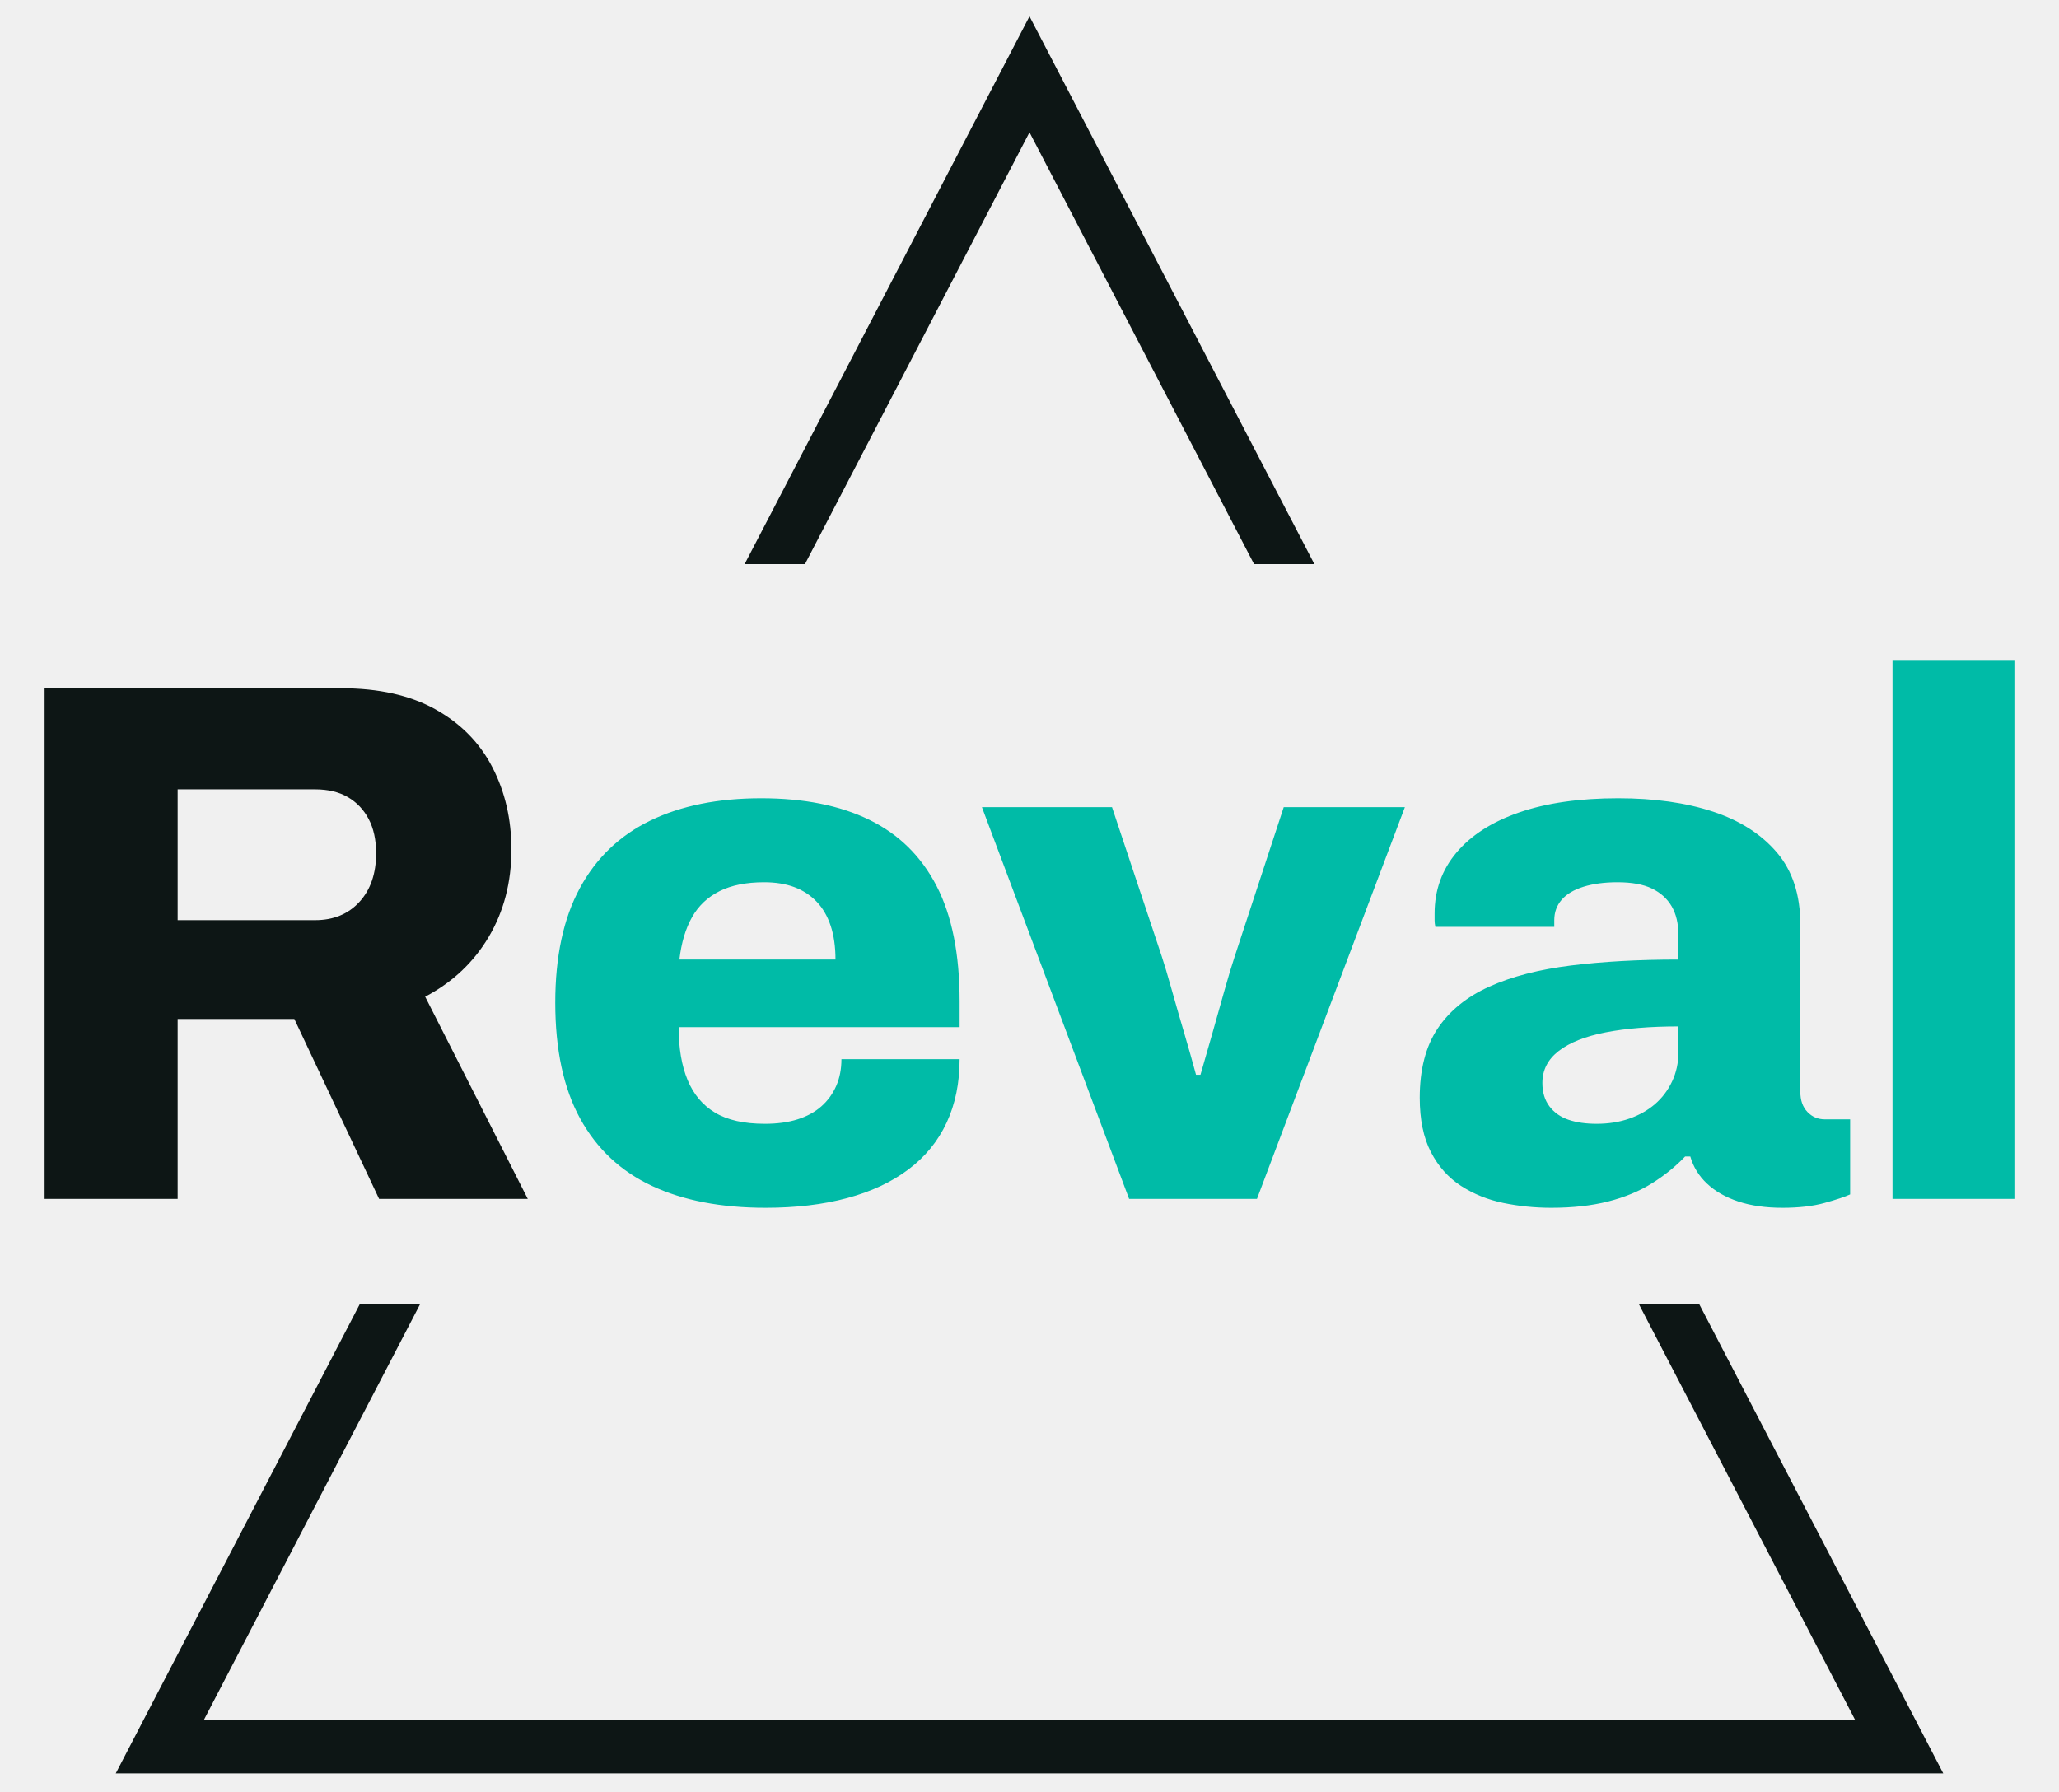
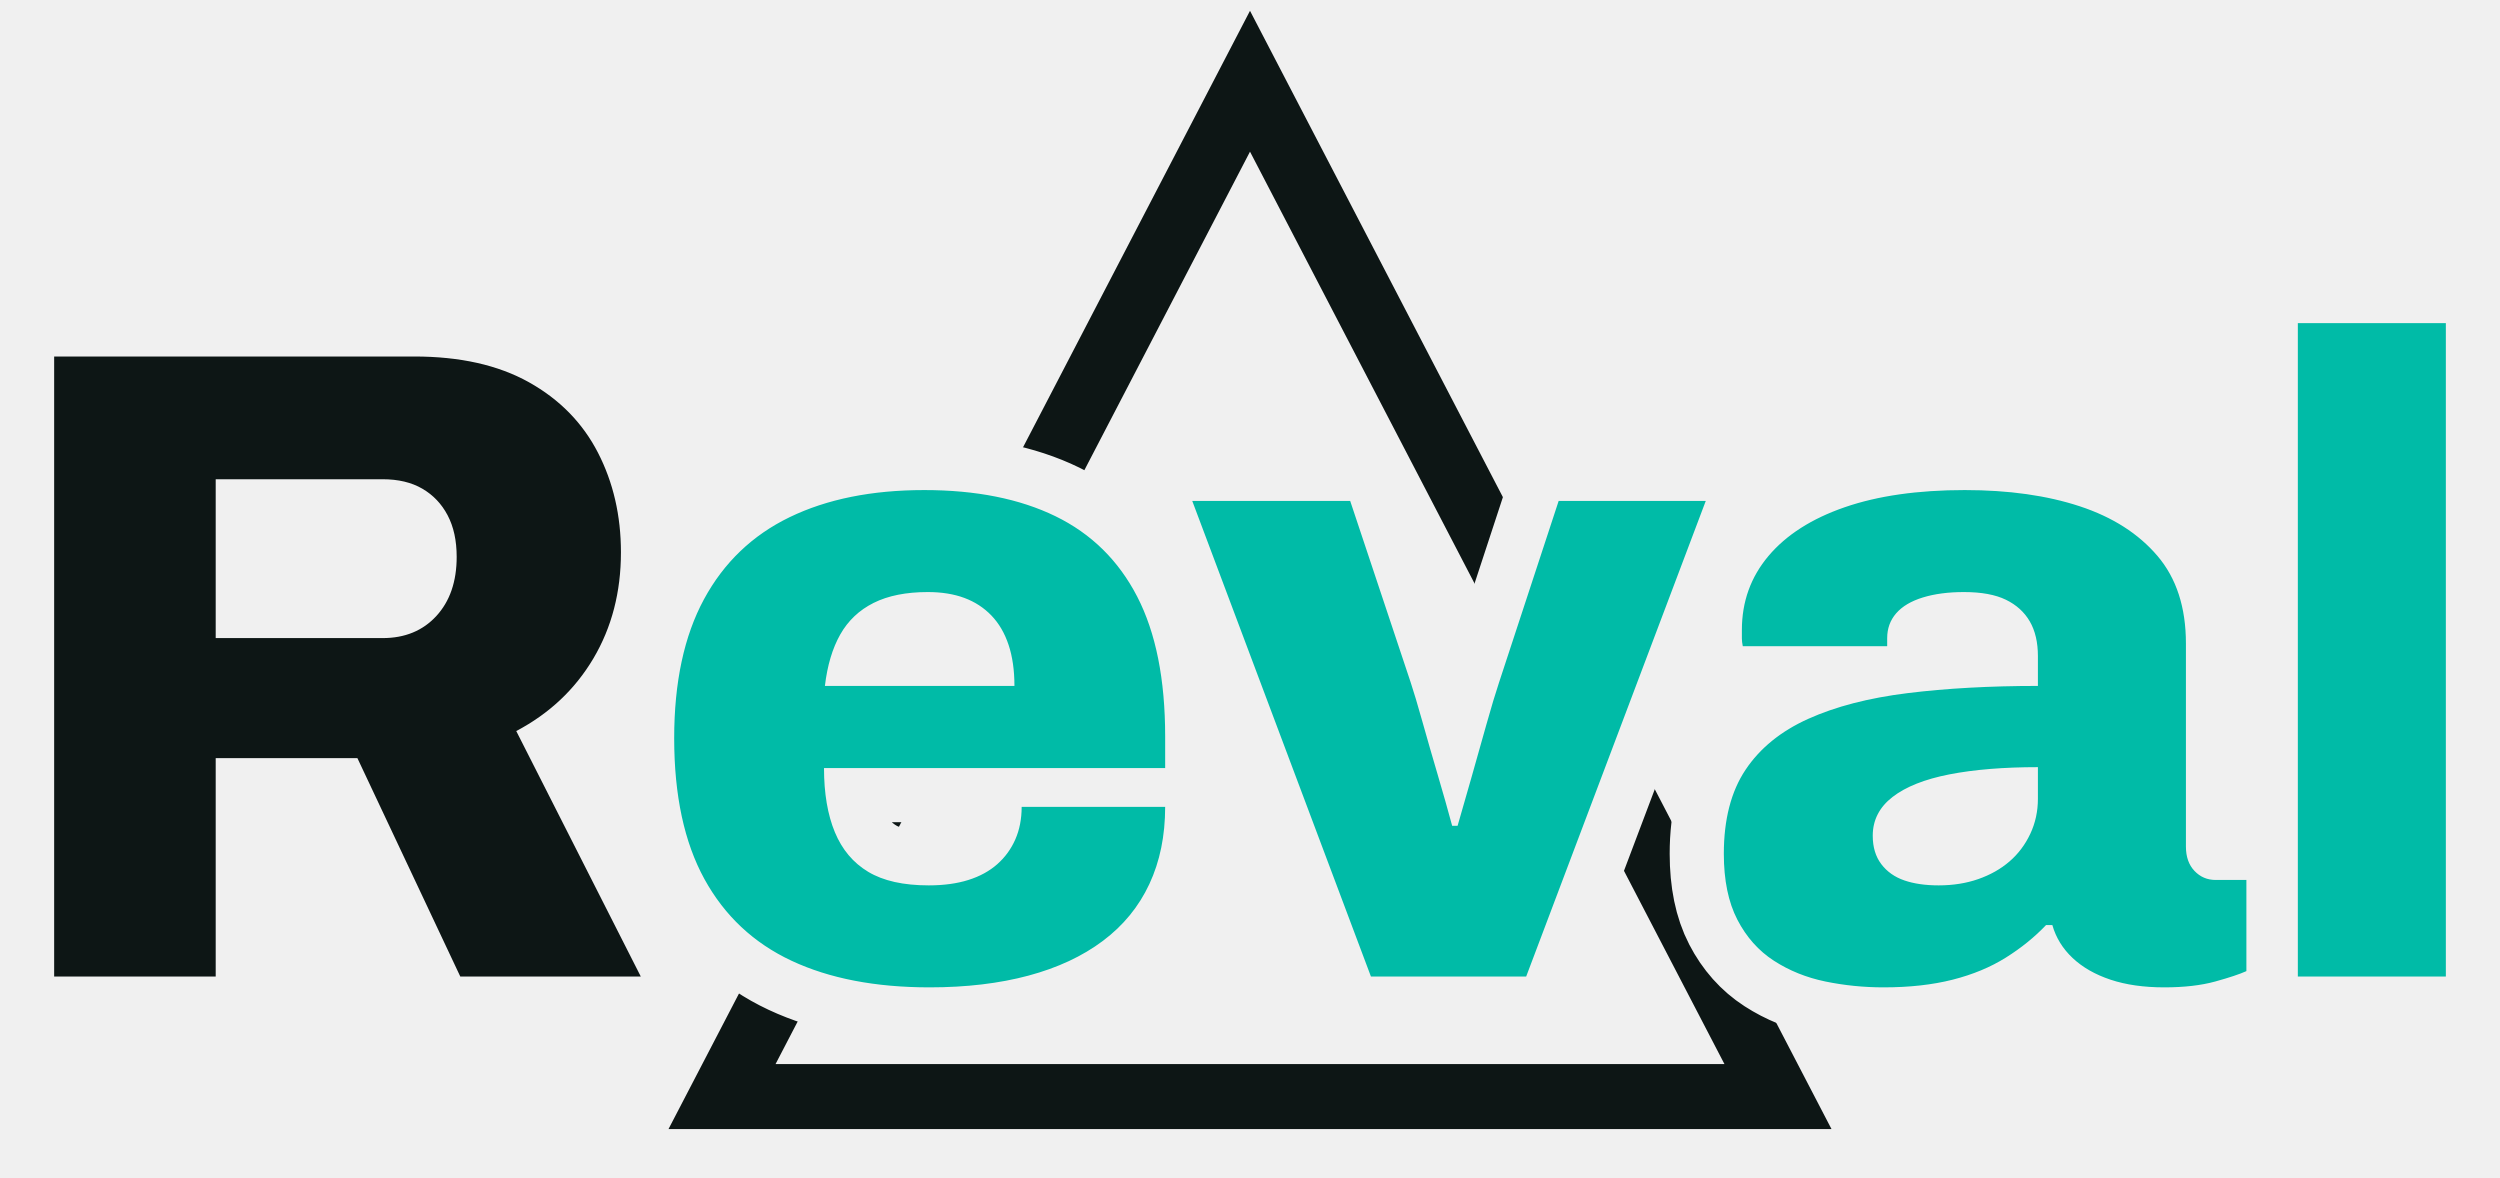
- <svg xmlns="http://www.w3.org/2000/svg" viewBox="15 -1613 2770 2410" role="img" aria-label="Reval">
+ <svg xmlns="http://www.w3.org/2000/svg" viewBox="15 -1082 2770 1305" role="img" aria-label="Reval">
  <defs>
-     <clipPath id="gap-l">
-       <rect x="15" y="-1613" width="2770" height="759" />
-       <rect x="15" y="142" width="2770" height="655" />
-     </clipPath>
+     <mask id="gap-l" maskUnits="userSpaceOnUse" x="15" y="-1082" width="2770" height="1305">
+       <rect x="15" y="-1082" width="2770" height="1305" fill="#fff" />
+       <path d="M75 0V-687H474Q550 -687 601.0 -658.5Q652 -630 677.5 -580.5Q703 -531 703 -470Q703 -404 672.5 -352.5Q642 -301 587 -272L725 0H525L411 -242H254V0ZM254 -375H439Q476 -375 498.5 -399.5Q521 -424 521 -465Q521 -492 511.0 -511.0Q501 -530 483.0 -540.5Q465 -551 439 -551H254Z M1045.0 12Q955.0 12 892.0 -17.5Q829.0 -47 795.5 -108.0Q762.0 -169 762.0 -264Q762.0 -357 795.0 -418.0Q828.0 -479 890.0 -509.0Q952.0 -539 1039.0 -539Q1125.0 -539 1184.5 -510.0Q1244.0 -481 1275.0 -421.0Q1306.0 -361 1306.0 -266V-231H928.0Q928.0 -189 940.0 -160.0Q952.0 -131 977.0 -116.0Q1002.0 -101 1044.0 -101Q1069.0 -101 1088.0 -107.0Q1107.0 -113 1120.0 -124.5Q1133.0 -136 1140.0 -152.0Q1147.0 -168 1147.0 -188H1306.0Q1306.0 -140 1288.5 -102.5Q1271.0 -65 1237.0 -39.5Q1203.0 -14 1154.5 -1.0Q1106.0 12 1045.0 12ZM929.0 -322H1139.0Q1139.0 -348 1132.5 -367.5Q1126.0 -387 1113.5 -400.0Q1101.0 -413 1083.5 -419.5Q1066.0 -426 1043.0 -426Q1007.0 -426 983.0 -414.0Q959.0 -402 946.0 -379.0Q933.0 -356 929.0 -322Z M1534.0 0 1336.0 -527H1511.0L1578.0 -326Q1583.0 -311 1591.0 -282.5Q1599.0 -254 1608.0 -223.5Q1617.0 -193 1624.0 -167H1630.0Q1637.0 -191 1645.5 -221.0Q1654.0 -251 1662.0 -279.5Q1670.0 -308 1676.0 -326L1742.0 -527H1905.0L1706.0 0Z M2102.0 12Q2069.0 12 2037.5 5.5Q2006.0 -1 1980.5 -17.5Q1955.0 -34 1940.0 -63.0Q1925.0 -92 1925.0 -136Q1925.0 -193 1949.0 -229.0Q1973.0 -265 2018.5 -285.5Q2064.0 -306 2128.5 -314.0Q2193.0 -322 2273.0 -322V-355Q2273.0 -378 2264.0 -393.5Q2255.0 -409 2237.5 -417.5Q2220.0 -426 2191.0 -426Q2165.0 -426 2145.5 -420.0Q2126.0 -414 2116.0 -402.5Q2106.0 -391 2106.0 -375V-366H1946.0Q1945.0 -371 1945.0 -374.5Q1945.0 -378 1945.0 -384Q1945.0 -431 1974.5 -466.0Q2004.0 -501 2059.0 -520.0Q2114.0 -539 2192.0 -539Q2265.0 -539 2319.5 -521.0Q2374.0 -503 2405.5 -466.0Q2437.0 -429 2437.0 -369V-144Q2437.0 -127 2446.5 -117.0Q2456.0 -107 2470.0 -107H2504.0V-6Q2493.0 -1 2469.5 5.5Q2446.0 12 2413.0 12Q2379.0 12 2353.5 3.5Q2328.0 -5 2311.5 -20.5Q2295.0 -36 2289.0 -57H2282.0Q2263.0 -37 2237.5 -21.0Q2212.0 -5 2178.5 3.5Q2145.0 12 2102.0 12ZM2163.0 -101Q2187.0 -101 2207.0 -108.0Q2227.0 -115 2241.5 -127.5Q2256.0 -140 2264.5 -158.0Q2273.0 -176 2273.0 -197V-232Q2216.0 -232 2175.0 -224.0Q2134.0 -216 2112.0 -199.0Q2090.0 -182 2090.0 -156Q2090.0 -137 2099.5 -124.5Q2109.0 -112 2125.0 -106.5Q2141.0 -101 2163.0 -101Z M2561.0 0V-724H2725.0V0Z" fill="#000" stroke="#000" stroke-width="120" stroke-linejoin="round" />
+     </mask>
  </defs>
-   <path clip-path="url(#gap-l)" d="M1400 -1513L2570 737H230Z" fill="none" stroke="#0d1615" stroke-width="72" stroke-linejoin="miter" stroke-miterlimit="4" />
+   <path mask="url(#gap-l)" d="M1400 -992L1985 133H815Z" fill="none" stroke="#0d1615" stroke-width="72" stroke-linejoin="miter" stroke-miterlimit="4" />
  <path fill="#0d1615" d="M75 0V-687H474Q550 -687 601.0 -658.5Q652 -630 677.5 -580.5Q703 -531 703 -470Q703 -404 672.5 -352.5Q642 -301 587 -272L725 0H525L411 -242H254V0ZM254 -375H439Q476 -375 498.5 -399.5Q521 -424 521 -465Q521 -492 511.0 -511.0Q501 -530 483.0 -540.5Q465 -551 439 -551H254Z" />
  <path fill="#00bba7" d="M1045.0 12Q955.0 12 892.0 -17.5Q829.0 -47 795.5 -108.0Q762.0 -169 762.0 -264Q762.0 -357 795.0 -418.0Q828.0 -479 890.0 -509.0Q952.0 -539 1039.0 -539Q1125.0 -539 1184.5 -510.0Q1244.0 -481 1275.0 -421.0Q1306.0 -361 1306.0 -266V-231H928.0Q928.0 -189 940.0 -160.0Q952.0 -131 977.0 -116.0Q1002.0 -101 1044.0 -101Q1069.0 -101 1088.0 -107.0Q1107.0 -113 1120.0 -124.5Q1133.0 -136 1140.0 -152.0Q1147.0 -168 1147.0 -188H1306.0Q1306.0 -140 1288.5 -102.5Q1271.0 -65 1237.0 -39.5Q1203.0 -14 1154.5 -1.0Q1106.0 12 1045.0 12ZM929.0 -322H1139.0Q1139.0 -348 1132.5 -367.5Q1126.0 -387 1113.5 -400.0Q1101.0 -413 1083.5 -419.5Q1066.0 -426 1043.0 -426Q1007.0 -426 983.0 -414.0Q959.0 -402 946.0 -379.0Q933.0 -356 929.0 -322Z M1534.0 0 1336.0 -527H1511.0L1578.0 -326Q1583.0 -311 1591.0 -282.5Q1599.0 -254 1608.0 -223.5Q1617.0 -193 1624.0 -167H1630.0Q1637.0 -191 1645.5 -221.0Q1654.0 -251 1662.0 -279.5Q1670.0 -308 1676.0 -326L1742.0 -527H1905.0L1706.0 0Z M2102.0 12Q2069.0 12 2037.5 5.5Q2006.0 -1 1980.5 -17.5Q1955.0 -34 1940.0 -63.0Q1925.0 -92 1925.0 -136Q1925.0 -193 1949.0 -229.0Q1973.0 -265 2018.5 -285.5Q2064.0 -306 2128.5 -314.0Q2193.0 -322 2273.0 -322V-355Q2273.0 -378 2264.0 -393.5Q2255.0 -409 2237.5 -417.5Q2220.0 -426 2191.0 -426Q2165.0 -426 2145.5 -420.0Q2126.0 -414 2116.0 -402.5Q2106.0 -391 2106.0 -375V-366H1946.0Q1945.0 -371 1945.0 -374.5Q1945.0 -378 1945.0 -384Q1945.0 -431 1974.5 -466.0Q2004.0 -501 2059.0 -520.0Q2114.0 -539 2192.0 -539Q2265.0 -539 2319.5 -521.0Q2374.0 -503 2405.5 -466.0Q2437.0 -429 2437.0 -369V-144Q2437.0 -127 2446.5 -117.0Q2456.0 -107 2470.0 -107H2504.0V-6Q2493.0 -1 2469.5 5.5Q2446.0 12 2413.0 12Q2379.0 12 2353.5 3.5Q2328.0 -5 2311.5 -20.5Q2295.0 -36 2289.0 -57H2282.0Q2263.0 -37 2237.5 -21.0Q2212.0 -5 2178.5 3.5Q2145.0 12 2102.0 12ZM2163.0 -101Q2187.0 -101 2207.0 -108.0Q2227.0 -115 2241.5 -127.5Q2256.0 -140 2264.5 -158.0Q2273.0 -176 2273.0 -197V-232Q2216.0 -232 2175.0 -224.0Q2134.0 -216 2112.0 -199.0Q2090.0 -182 2090.0 -156Q2090.0 -137 2099.5 -124.5Q2109.0 -112 2125.0 -106.5Q2141.0 -101 2163.0 -101Z M2561.0 0V-724H2725.0V0Z" />
</svg>
